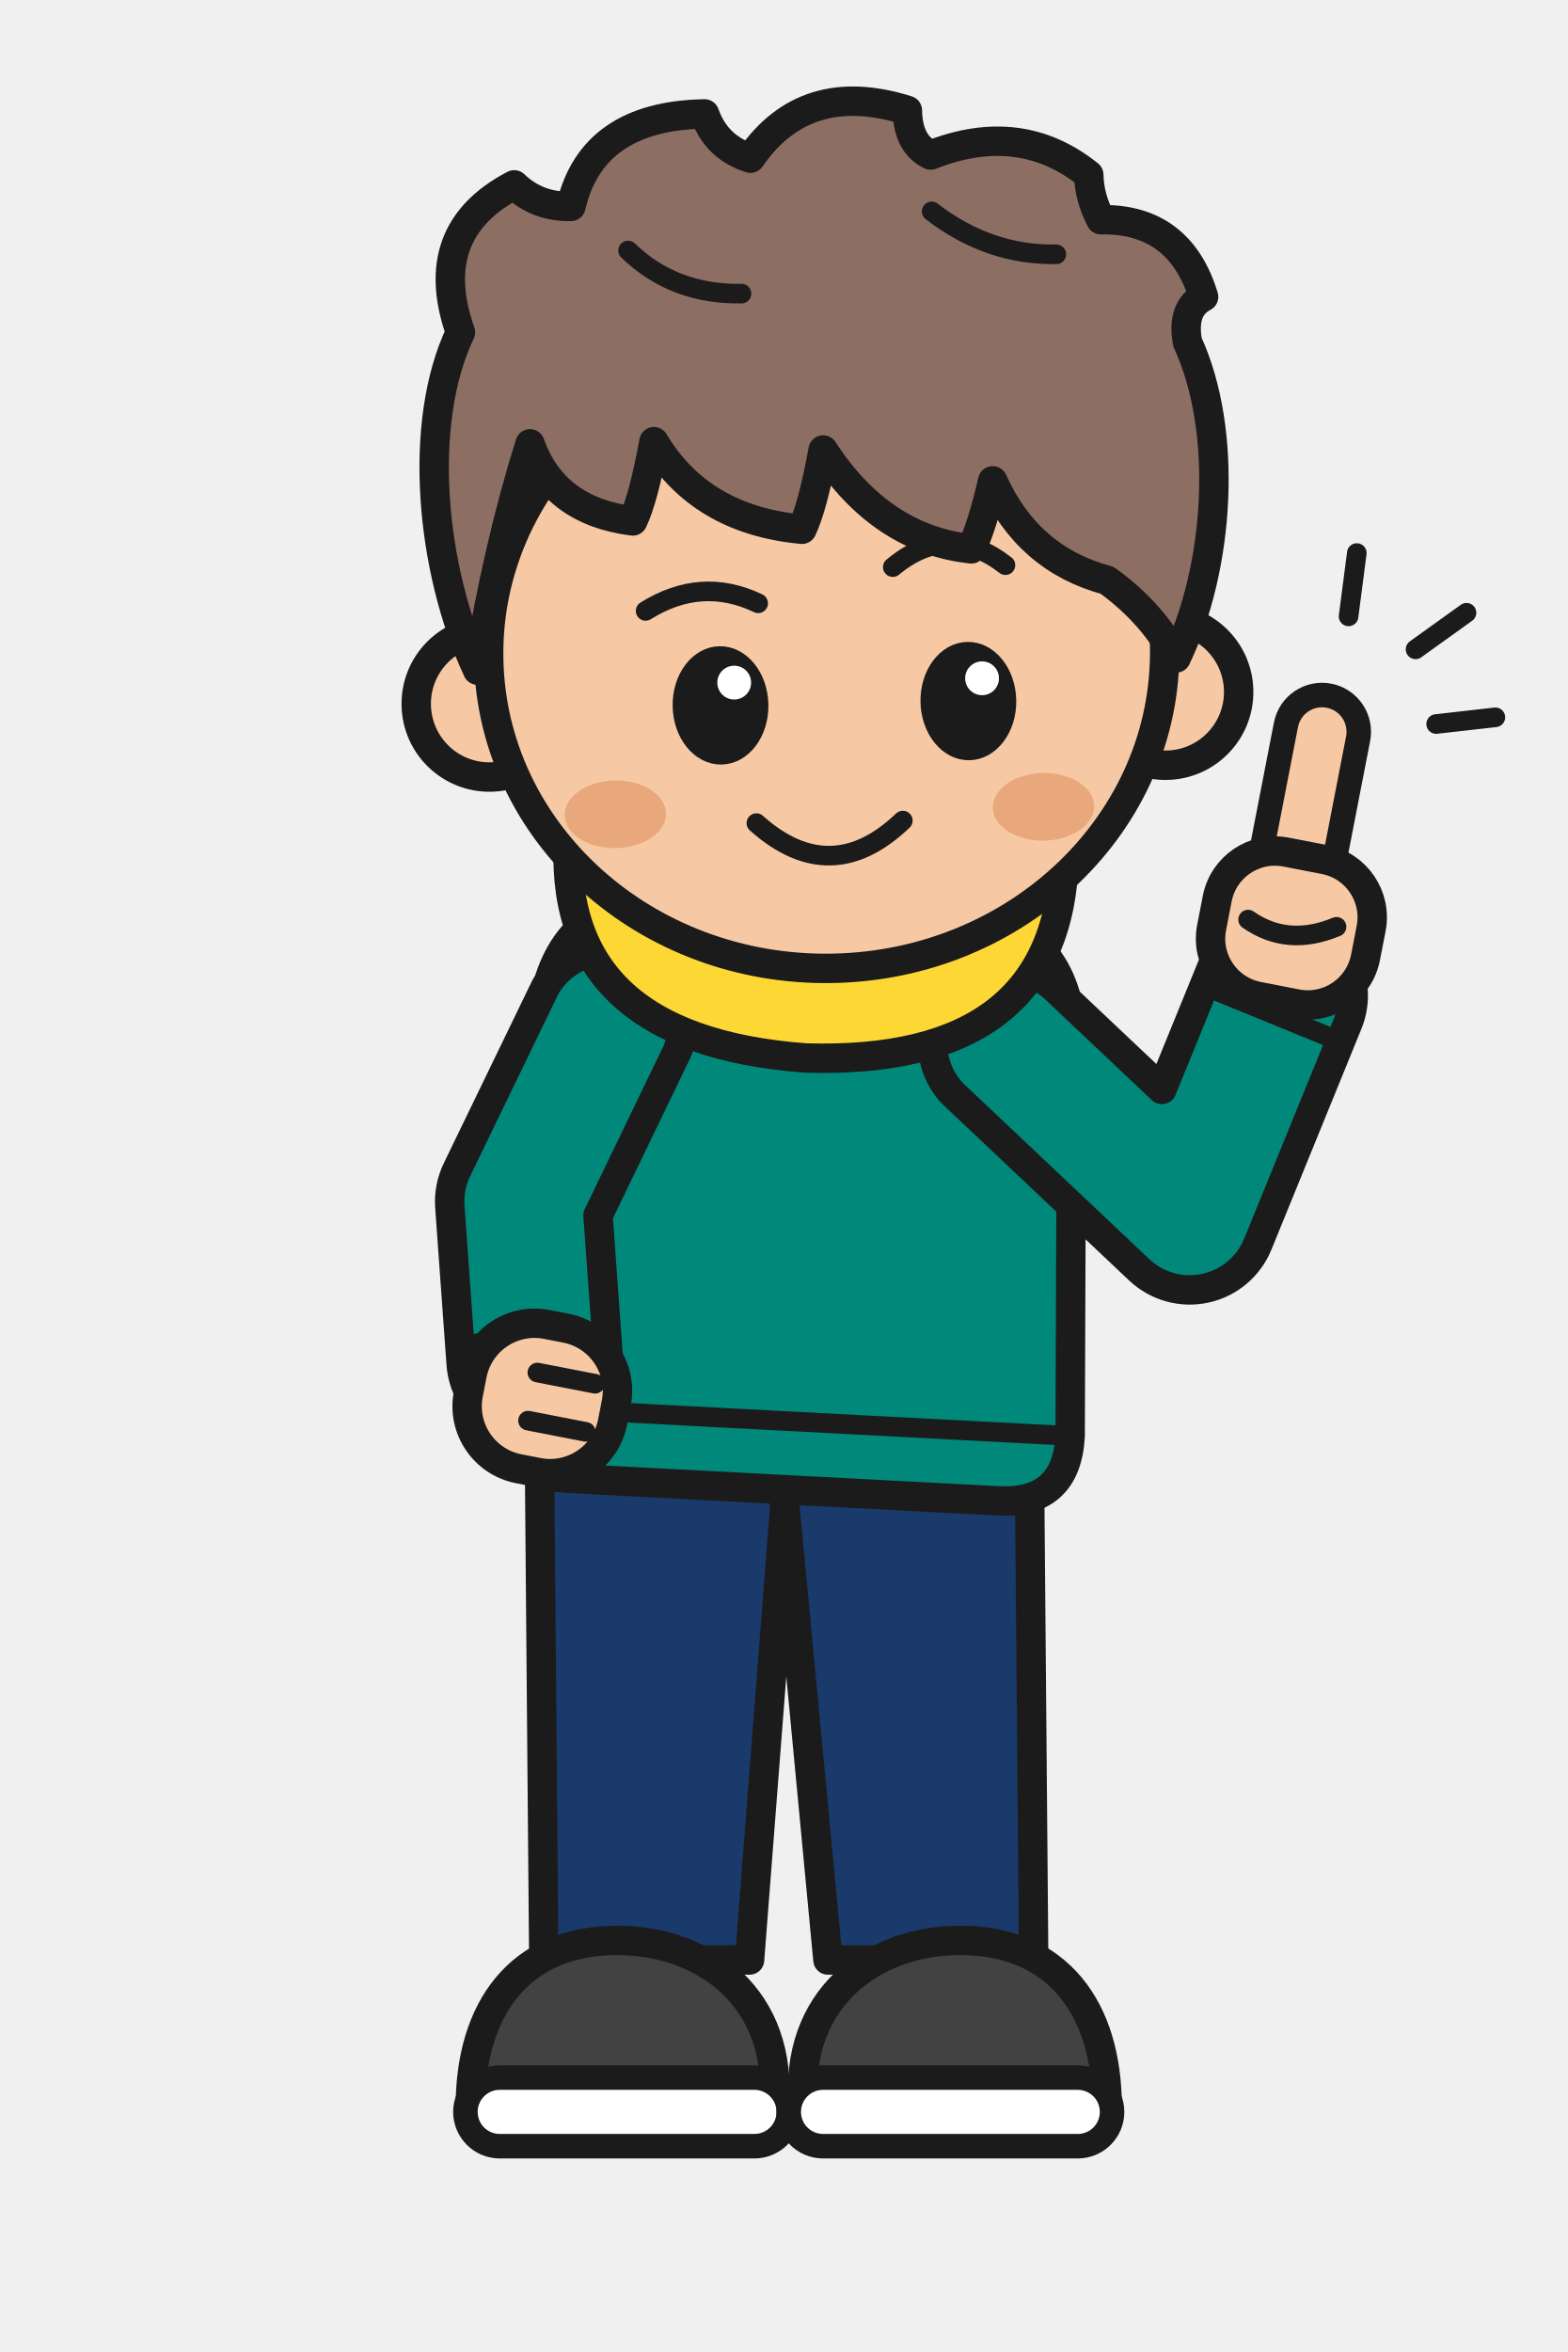
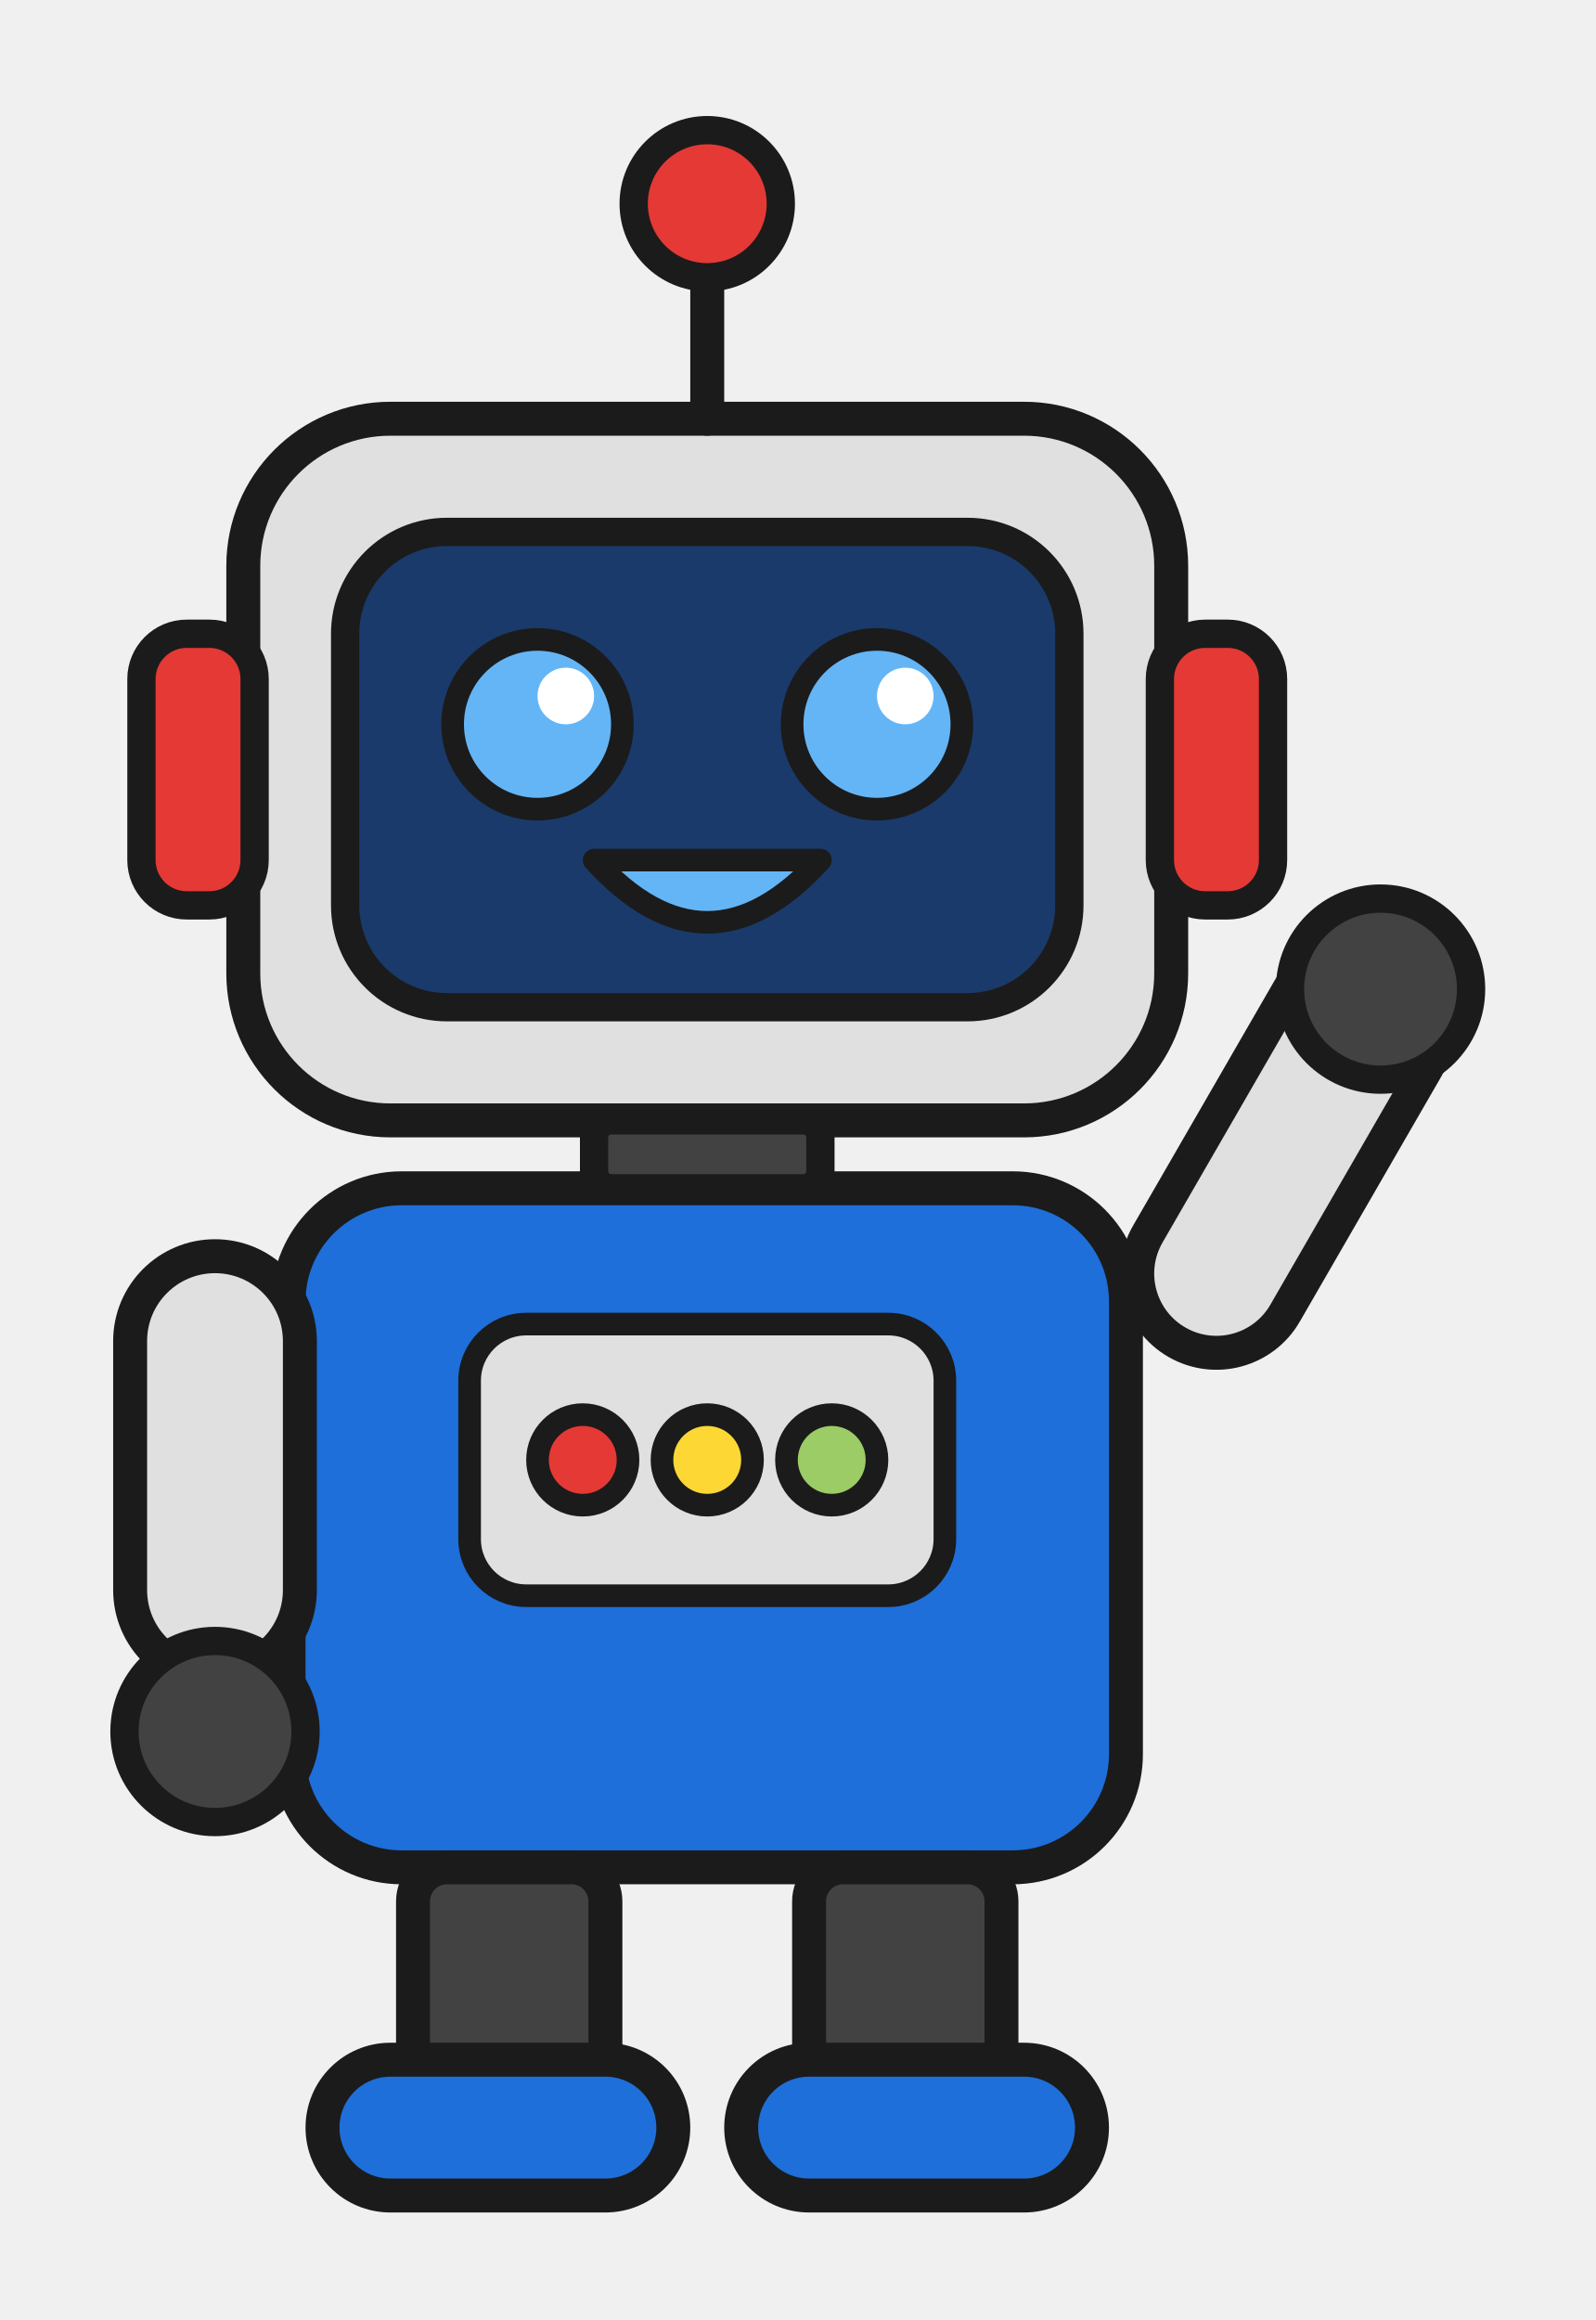
- <svg xmlns="http://www.w3.org/2000/svg" viewBox="0 0 320 480" width="320" height="480">
-   <g stroke="#1B1B1B" stroke-width="6" stroke-linecap="round" stroke-linejoin="round">
-     <path d="M110,284 L162,284 L153,400 L111,400 Z" fill="#1A3A6B" stroke-width="6" />
-     <path d="M158,284 L210,284 L211,400 L169,400 Z" fill="#1A3A6B" stroke-width="6" />
-     <path d="M158,430 C160,408 144,396 126,396 C106,396 96,410 96,430 Z" fill="#424242" stroke-width="6" />
-     <path d="M102,424 H154 A7,7 0 0 1 161,431 A7,7 0 0 1 154,438 H102 A7,7 0 0 1 95,431 A7,7 0 0 1 102,424 Z" fill="#FFFFFF" stroke-width="5" />
-     <path d="M164,430 C162,408 178,396 196,396 C216,396 226,410 226,430 Z" fill="#424242" stroke-width="6" />
-     <path d="M168,424 H220 A7,7 0 0 1 227,431 A7,7 0 0 1 220,438 H168 A7,7 0 0 1 161,431 A7,7 0 0 1 168,424 Z" fill="#FFFFFF" stroke-width="5" />
-     <g transform="rotate(3,160,300)">
-       <path d="M128,184 Q108,188 106,208 L102,290 Q102,304 116,304 L204,304 Q218,304 218,290 L214,208 Q212,188 192,184 Z" fill="#00897B" />
-       <path d="M105,290 L215,290" fill="none" stroke-width="4" />
-       <path d="M106.2,204.2 L90.2,242.2 A15,15 0 0 0 89.1,249.9 L93.1,281.9 A15,15 0 0 0 122.9,278.1 L119.4,250.1 L133.8,215.8 A15,15 0 0 0 106.2,204.2 Z" fill="#00897B" stroke-width="6" />
-       <path d="M93.6,277.8 L121.4,274.3" fill="none" stroke-width="4" />
-       <path d="M-2,-15 H2 A13,13 0 0 1 15,-2 V2 A13,13 0 0 1 2,15 H-2 A13,13 0 0 1 -15,2 V-2 A13,13 0 0 1 -2,-15 Z" fill="#F6C9A4" stroke-width="6" transform="translate(110,288) rotate(8)" />
-       <path d="M-2,-5 L10,-5 M-2,5 L10,5" fill="none" stroke-width="4" transform="translate(110,288) rotate(8)" />
-       <path d="M190.3,221.4 L230.3,255.4 A15,15 0 0 0 254.2,248.9 L270.2,202.9 A15,15 0 0 0 241.8,193.1 L233.0,218.4 L209.7,198.6 A15,15 0 0 0 190.3,221.4 Z" fill="#00897B" stroke-width="6" />
-       <path d="M267.9,206.4 L241.5,197.2" fill="none" stroke-width="4" />
-       <g transform="translate(160,133) scale(1.15)">
-         <g stroke="#1B1B1B" stroke-width="5.22" stroke-linecap="round" stroke-linejoin="round">
-           <path d="M-44,34 Q-45,71 0,72 Q45,71 44,34 L22,34 Q22,50 0,52 Q-22,50 -22,34 Z" fill="#FDD835" />
-         </g>
-       </g>
-       <g transform="translate(160,133) rotate(-4) scale(1.15)">
-         <g stroke="#1B1B1B" stroke-width="5.22" stroke-linecap="round" stroke-linejoin="round">
-           <path d="M-73,8 A13,13 0 1 0 -47,8 A13,13 0 1 0 -73,8 Z" fill="#F6C9A4" />
-           <path d="M47,8 A13,13 0 1 0 73,8 A13,13 0 1 0 47,8 Z" fill="#F6C9A4" />
-           <path d="M-60,0 A60,56 0 1 0 60,0 A60,56 0 1 0 -60,0 Z" fill="#F6C9A4" />
-           <path d="M-62,2 C-70,-16 -72,-42 -64,-58 Q-70,-76 -54,-84 Q-50,-80 -44,-80 Q-40,-96 -20,-96 Q-18,-90 -12,-88 Q-2,-102 16,-96 Q16,-90 20,-88 Q36,-94 48,-84 Q48,-80 50,-76 Q64,-76 68,-62 Q64,-60 65,-54 C72,-38 70,-14 62,2 Q58,-6 50,-12 Q36,-16 30,-30 Q28,-22 26,-18 Q10,-20 0,-36 Q-2,-26 -4,-22 Q-22,-24 -30,-38 Q-32,-28 -34,-24 Q-48,-26 -52,-38 Q-58,-20 -62,2 Z" fill="#8D6E63" />
-         </g>
-         <g stroke="#1B1B1B" stroke-width="3.48" stroke-linecap="round" stroke-linejoin="round">
-           <path d="M-34,-72 Q-26,-64 -14,-64 M20,-78 Q30,-70 42,-70" fill="none" />
-         </g>
-         <g stroke="#1B1B1B" stroke-width="3.48" stroke-linecap="round" stroke-linejoin="round">
-           <g transform="translate(3,-1)">
-             <path d="M-29,10 A7,9 0 1 0 -15,10 A7,9 0 1 0 -29,10 Z" fill="#1B1B1B" stroke-width="3" />
-             <path d="M15,10 A7,9 0 1 0 29,10 A7,9 0 1 0 15,10 Z" fill="#1B1B1B" stroke-width="3" />
-             <path d="M-22.5,6 A3,3 0 1 0 -16.5,6 A3,3 0 1 0 -22.5,6 Z" fill="#FFFFFF" stroke="none" data-noink="1" />
-             <path d="M21.5,6 A3,3 0 1 0 27.5,6 A3,3 0 1 0 21.5,6 Z" fill="#FFFFFF" stroke="none" data-noink="1" />
-           </g>
-           <path d="M-47,28 A9,6 0 1 0 -29,28 A9,6 0 1 0 -47,28 Z" fill="#E8A87C" stroke="none" data-noink="1" />
-           <path d="M29,28 A9,6 0 1 0 47,28 A9,6 0 1 0 29,28 Z" fill="#E8A87C" stroke="none" data-noink="1" />
-           <path d="M-32,-8 Q-22,-14 -12,-9 M12,-15 Q22,-23 32,-15" fill="none" />
-           <path d="M-13,30 Q0,42 13,30" fill="none" />
-         </g>
-       </g>
-       <path d="M-1.5,-60 A7.5,7.5 0 0 1 6,-52.5 V-25.5 A7.5,7.5 0 0 1 -1.5,-18 A7.5,7.5 0 0 1 -9,-25.5 V-52.5 A7.5,7.5 0 0 1 -1.5,-60 Z" fill="#F6C9A4" stroke-width="5" transform="translate(256,196) rotate(8)" />
-       <path d="M-4,-27 H4 A12,12 0 0 1 16,-15 V-9 A12,12 0 0 1 4,3 H-4 A12,12 0 0 1 -16,-9 V-15 A12,12 0 0 1 -4,-27 Z" fill="#F6C9A4" stroke-width="6" transform="translate(256,196) rotate(8)" />
-       <path d="M-9,-12 Q0,-8 9,-14" fill="none" stroke-width="4" transform="translate(256,196) rotate(8)" />
-       <path d="M266,120 L267,107 M280,126 L290,118 M285,141 L297,139" fill="none" stroke-width="4" />
-     </g>
-   </g>
+ <svg xmlns="http://www.w3.org/2000/svg" viewBox="0 0 282 410" width="282" height="410">
+   <rect id="head" x="43" y="74" width="164" height="124" rx="26" fill="#E0E0E0" stroke="#1B1B1B" stroke-width="6" stroke-linecap="round" stroke-linejoin="round" />
+   <rect id="body" x="51" y="210" width="148" height="120" rx="20" fill="#1E6FD9" stroke="#1B1B1B" stroke-width="6" stroke-linecap="round" stroke-linejoin="round" />
+   <rect id="neck" x="105" y="198" width="40" height="12" rx="3" fill="#424242" stroke="#1B1B1B" stroke-width="5" stroke-linecap="round" stroke-linejoin="round" />
+   <rect id="arm_l" x="23" y="222" width="30" height="74" rx="15" fill="#E0E0E0" stroke="#1B1B1B" stroke-width="6" stroke-linecap="round" stroke-linejoin="round" />
+   <circle id="hand_l" cx="38" cy="306" r="16" fill="#424242" stroke="#1B1B1B" stroke-width="5" stroke-linecap="round" stroke-linejoin="round" />
+   <rect id="arm_r" x="197" y="160" width="28" height="78" rx="14" transform="rotate(30 211 232)" fill="#E0E0E0" stroke="#1B1B1B" stroke-width="6" stroke-linecap="round" stroke-linejoin="round" />
+   <circle id="hand_r" cx="244" cy="174.8" r="16" fill="#424242" stroke="#1B1B1B" stroke-width="5" stroke-linecap="round" stroke-linejoin="round" />
+   <rect id="leg_l" x="73" y="330" width="34" height="38" rx="6" fill="#424242" stroke="#1B1B1B" stroke-width="6" stroke-linecap="round" stroke-linejoin="round" />
+   <rect id="leg_r" x="143" y="330" width="34" height="38" rx="6" fill="#424242" stroke="#1B1B1B" stroke-width="6" stroke-linecap="round" stroke-linejoin="round" />
+   <rect id="foot_l" x="57" y="364" width="62" height="24" rx="12" fill="#1E6FD9" stroke="#1B1B1B" stroke-width="6" stroke-linecap="round" stroke-linejoin="round" />
+   <rect id="foot_r" x="131" y="364" width="62" height="24" rx="12" fill="#1E6FD9" stroke="#1B1B1B" stroke-width="6" stroke-linecap="round" stroke-linejoin="round" />
+   <rect id="visor" x="61" y="94" width="128" height="84" rx="18" fill="#1A3A6B" stroke="#1B1B1B" stroke-width="5" stroke-linecap="round" stroke-linejoin="round" />
+   <circle id="eye_l" cx="95" cy="128" r="15" fill="#64B5F6" stroke="#1B1B1B" stroke-width="4" stroke-linecap="round" stroke-linejoin="round" />
+   <circle id="eye_r" cx="155" cy="128" r="15" fill="#64B5F6" stroke="#1B1B1B" stroke-width="4" stroke-linecap="round" stroke-linejoin="round" />
+   <circle cx="100" cy="123" r="5" fill="#FFFFFF" data-noink="1" />
+   <circle cx="160" cy="123" r="5" fill="#FFFFFF" data-noink="1" />
+   <path id="smile" d="M 105,152 Q 125,174 145,152 Z" fill="#64B5F6" stroke="#1B1B1B" stroke-width="4" stroke-linecap="round" stroke-linejoin="round" />
+   <rect id="ear_l" x="25" y="112" width="20" height="48" rx="8" fill="#E53935" stroke="#1B1B1B" stroke-width="5" stroke-linecap="round" stroke-linejoin="round" />
+   <rect id="ear_r" x="205" y="112" width="20" height="48" rx="8" fill="#E53935" stroke="#1B1B1B" stroke-width="5" stroke-linecap="round" stroke-linejoin="round" />
+   <line x1="125" y1="74" x2="125" y2="46" fill="none" stroke="#1B1B1B" stroke-width="6" stroke-linecap="round" stroke-linejoin="round" />
+   <circle id="antenna" cx="125" cy="36" r="13" fill="#E53935" stroke="#1B1B1B" stroke-width="5" stroke-linecap="round" stroke-linejoin="round" />
+   <rect id="panel" x="83" y="234" width="84" height="48" rx="10" fill="#E0E0E0" stroke="#1B1B1B" stroke-width="4" stroke-linecap="round" stroke-linejoin="round" />
+   <circle cx="103" cy="258" r="8" fill="#E53935" stroke="#1B1B1B" stroke-width="4" stroke-linecap="round" stroke-linejoin="round" />
+   <circle cx="125" cy="258" r="8" fill="#FDD835" stroke="#1B1B1B" stroke-width="4" stroke-linecap="round" stroke-linejoin="round" />
+   <circle cx="147" cy="258" r="8" fill="#9CCC65" stroke="#1B1B1B" stroke-width="4" stroke-linecap="round" stroke-linejoin="round" />
</svg>
